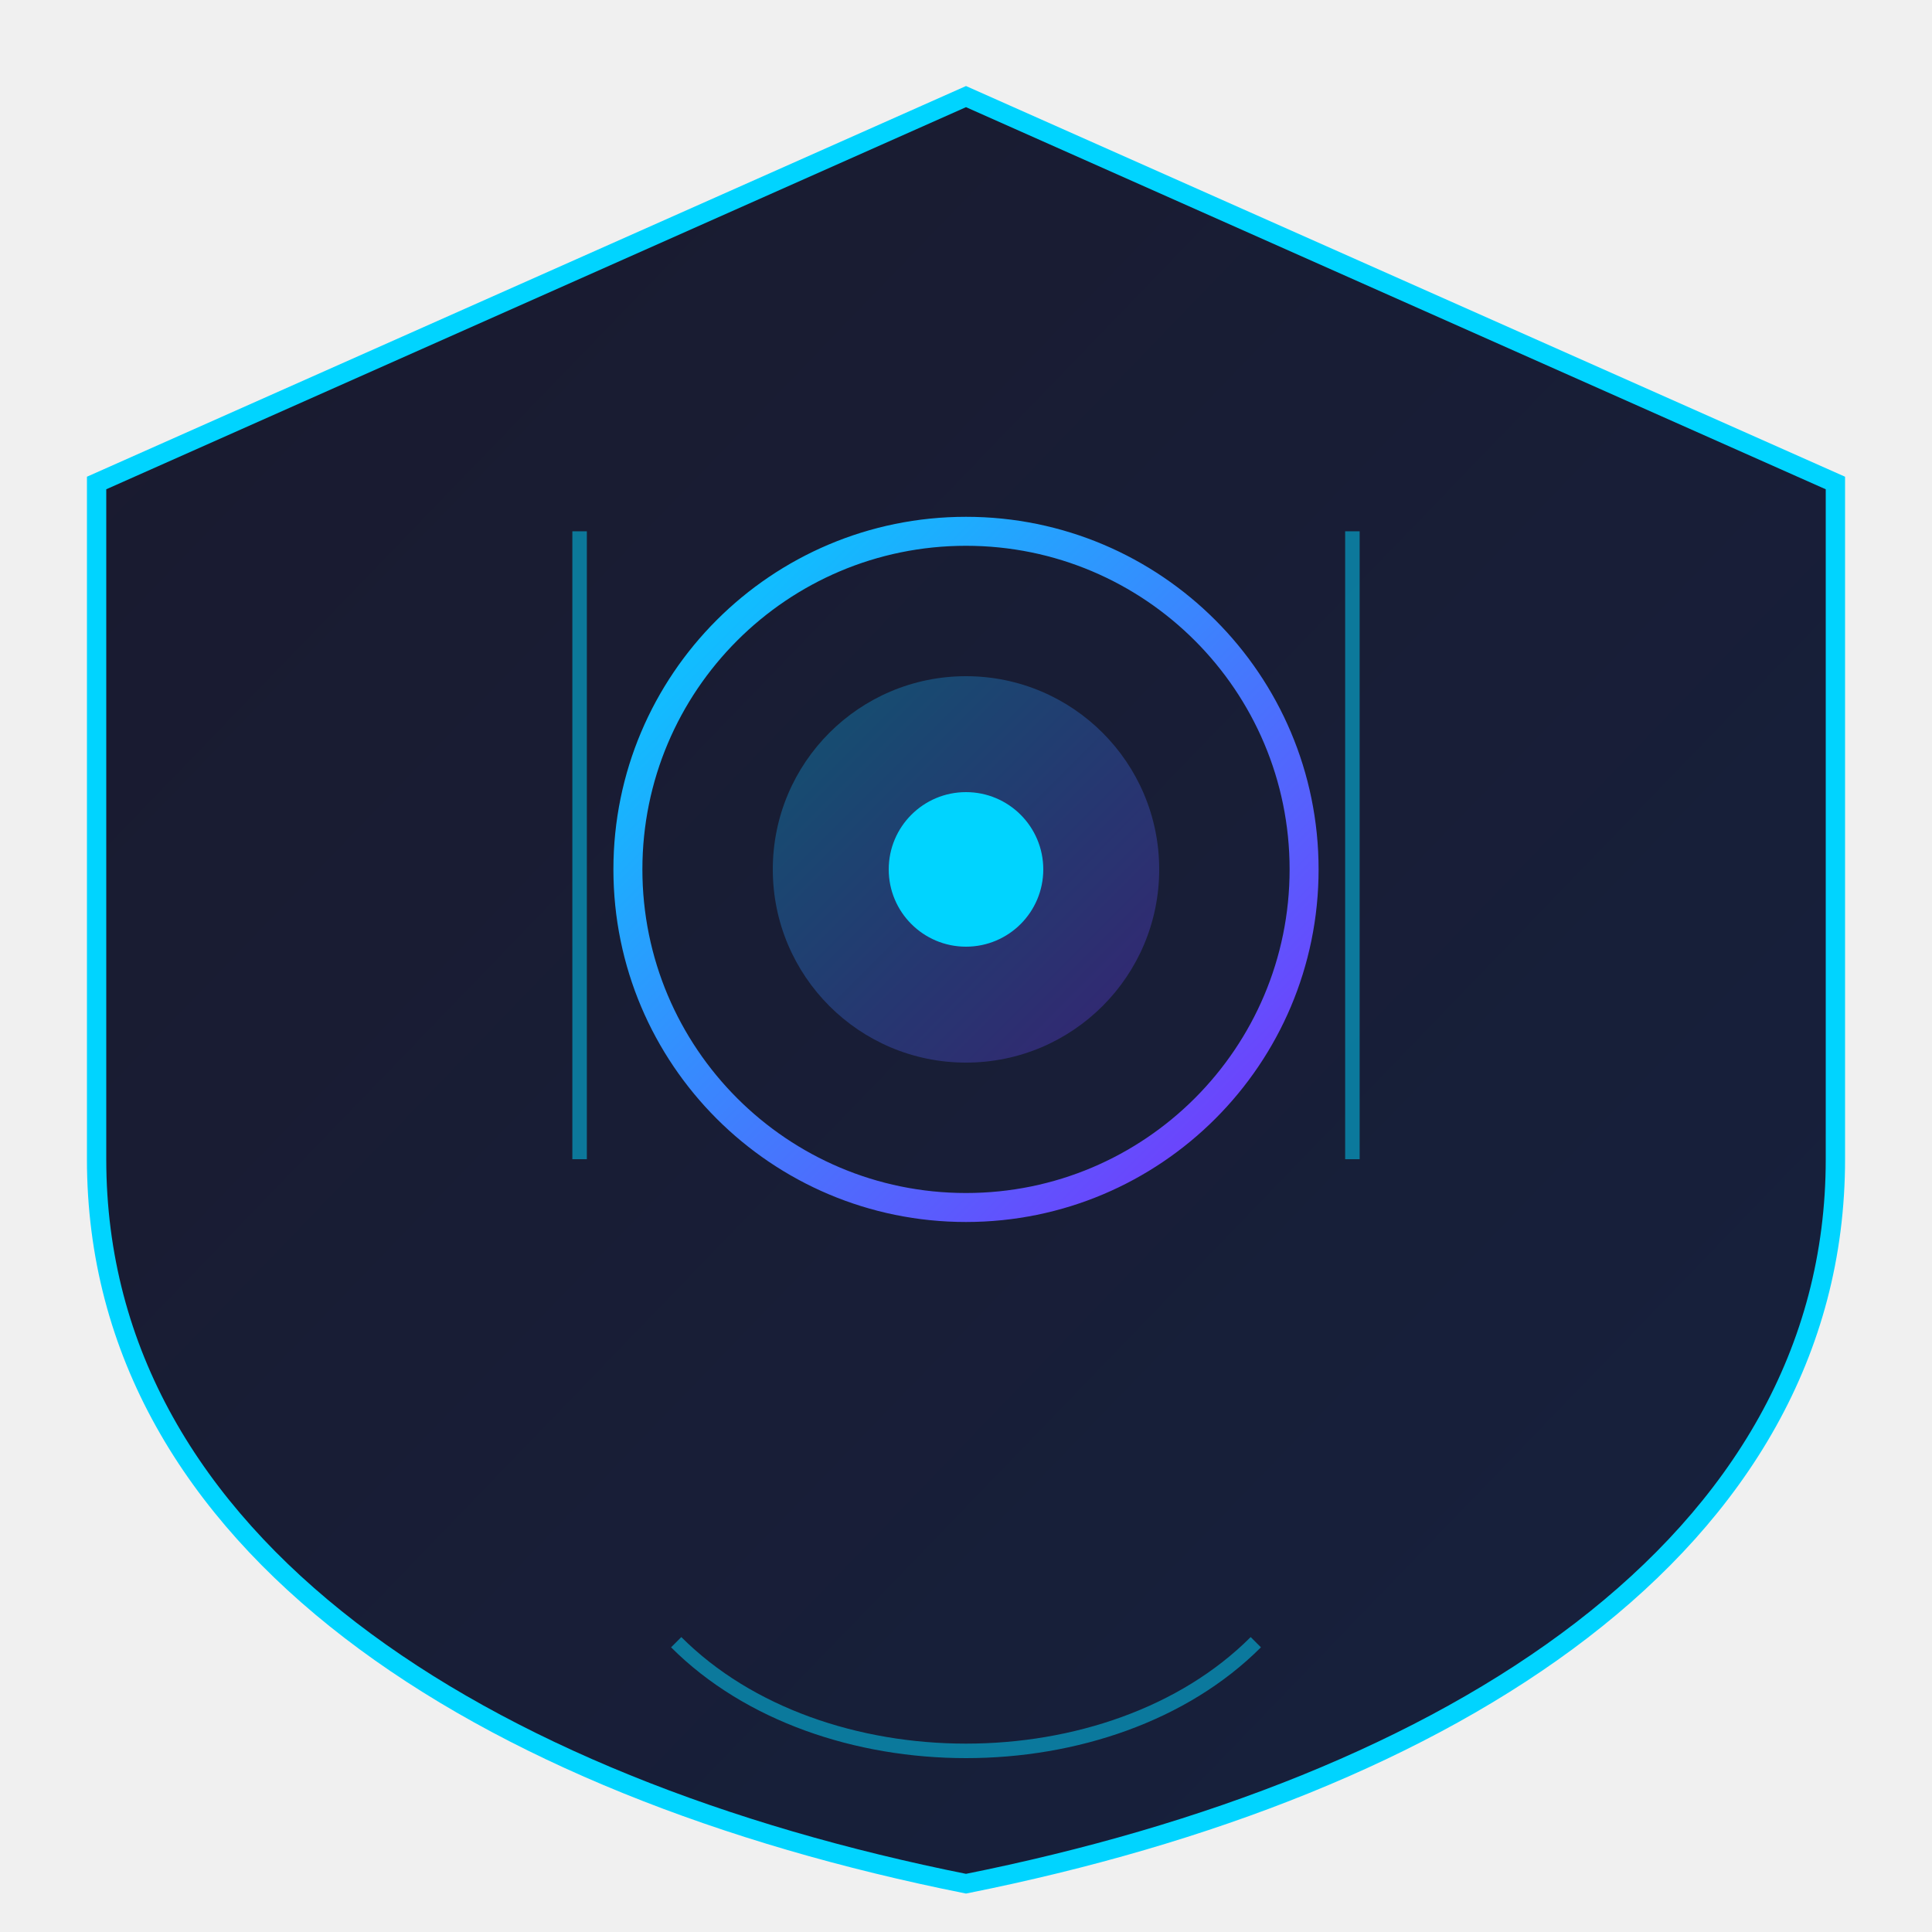
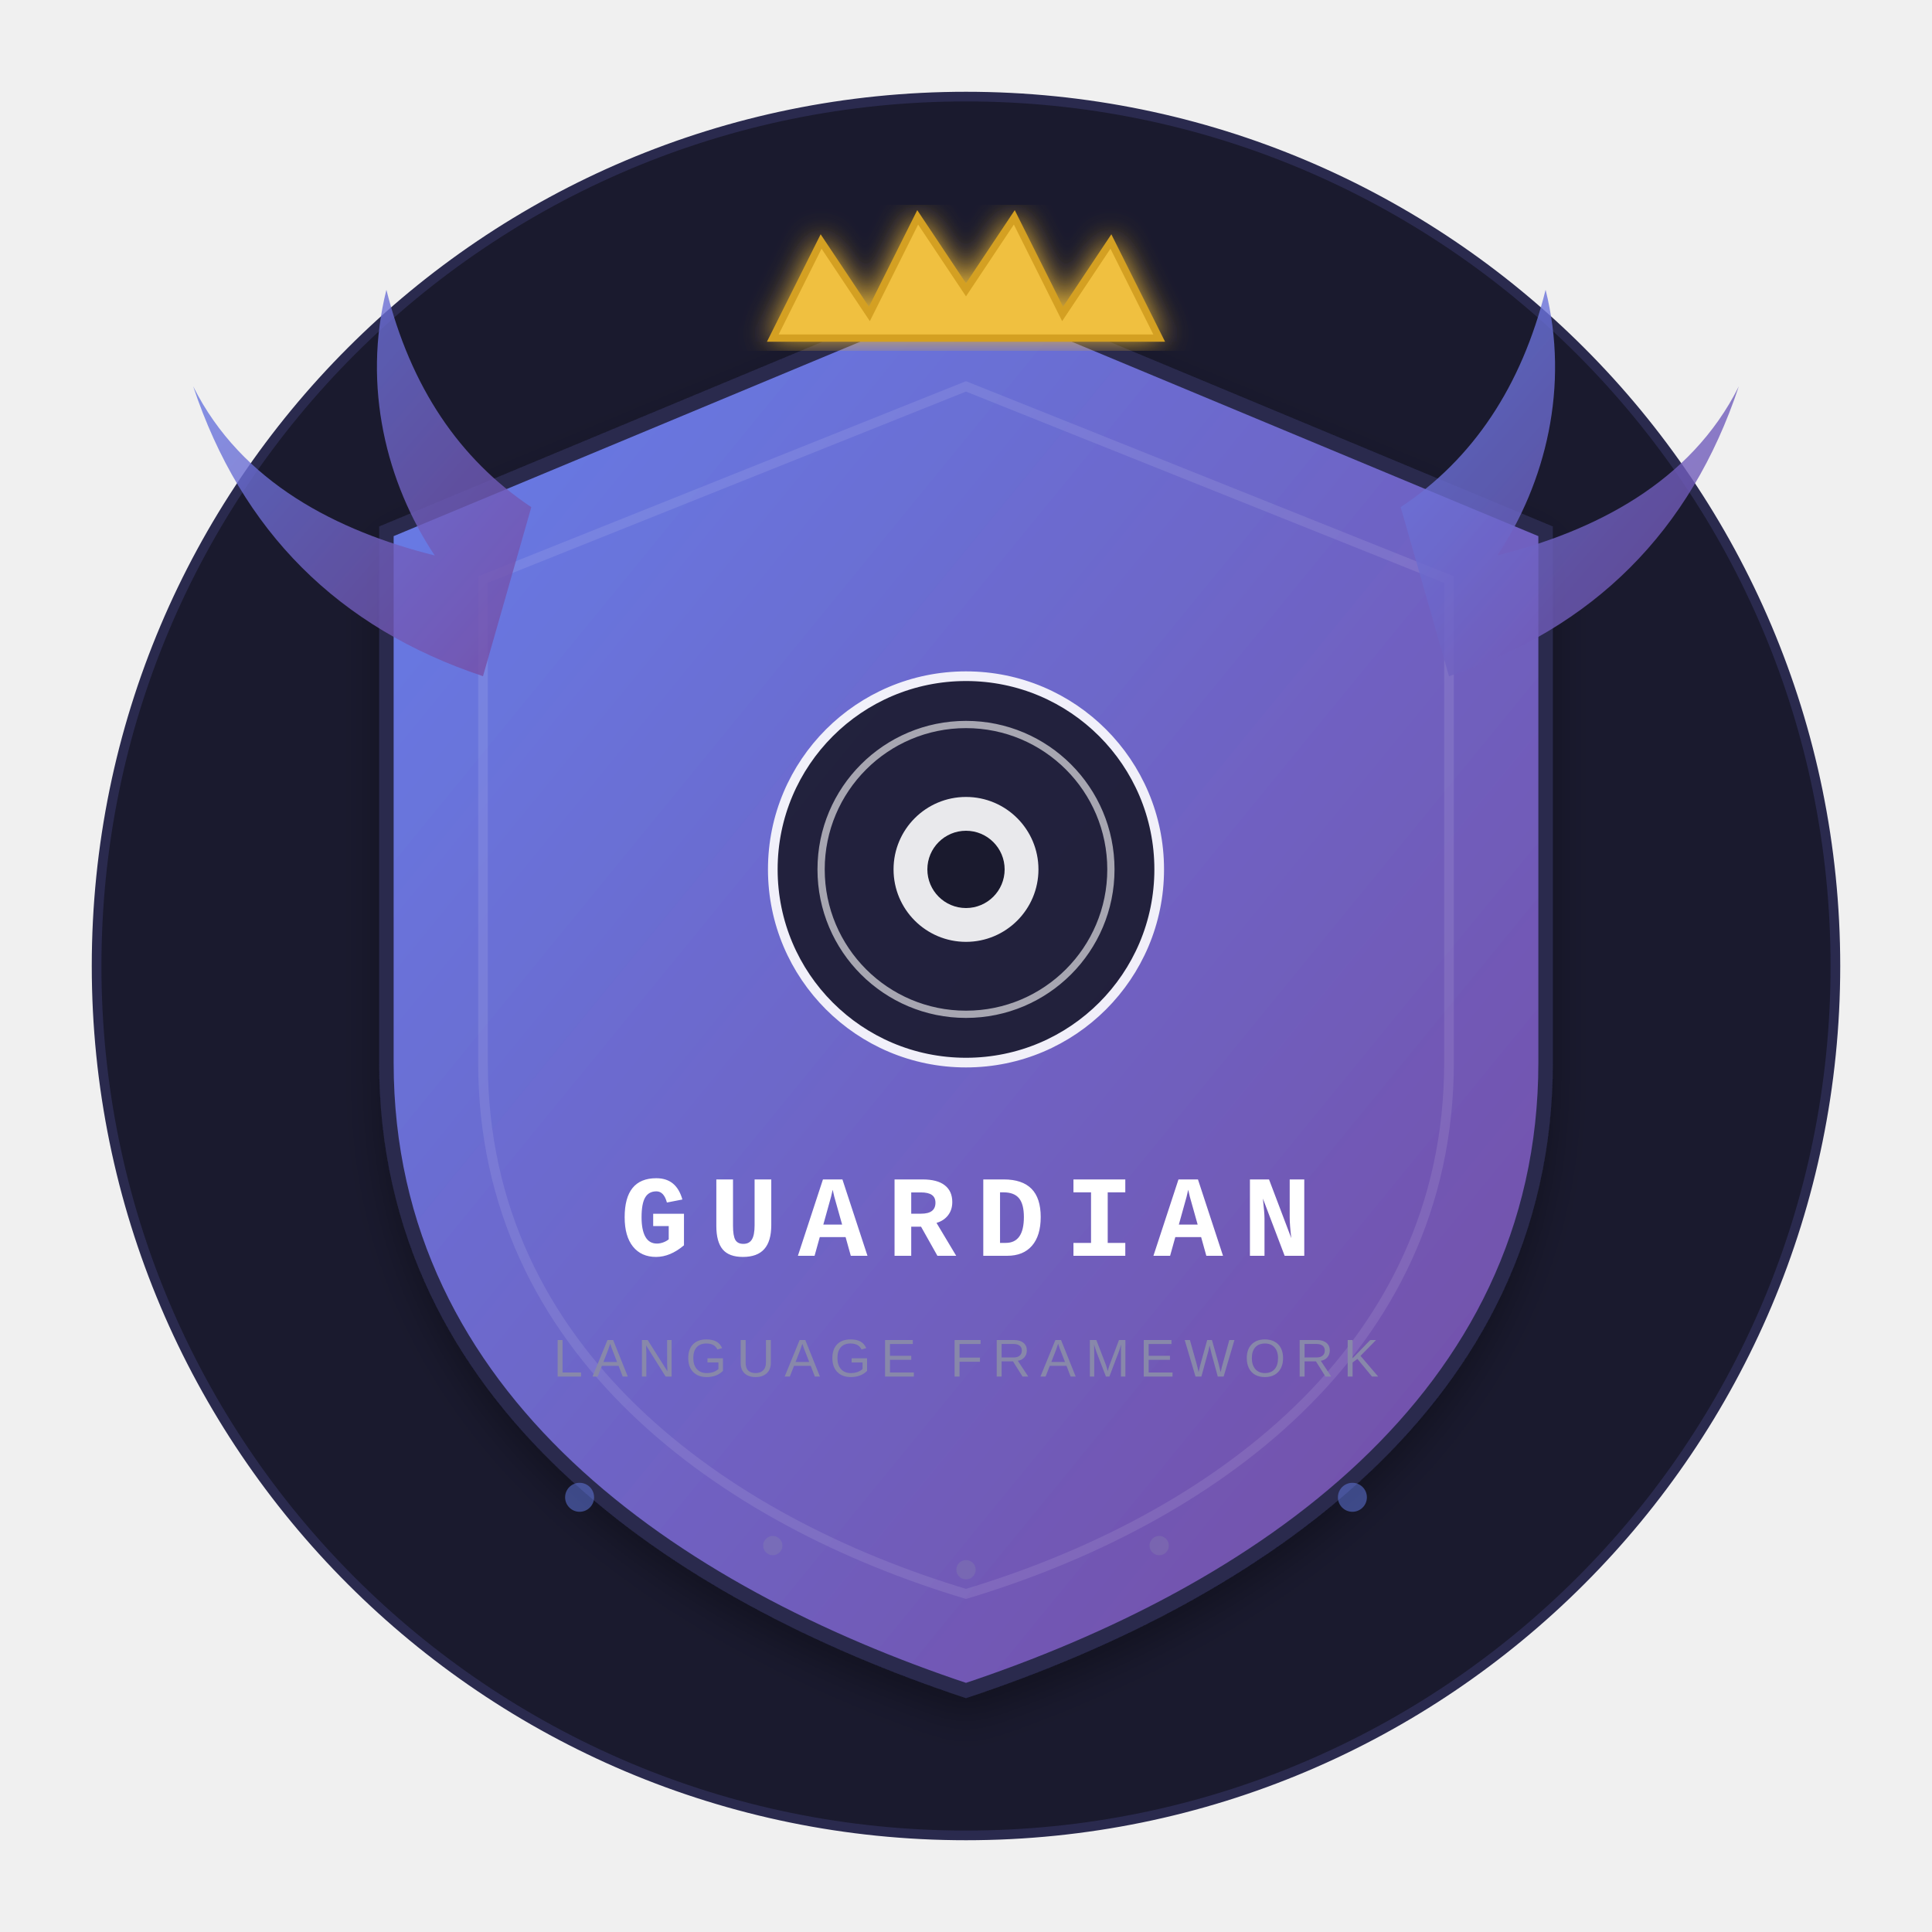
- <svg xmlns="http://www.w3.org/2000/svg" viewBox="0 0 200 200" width="200" height="200">
+ <svg xmlns="http://www.w3.org/2000/svg" viewBox="0 0 400 400" width="400" height="400">
  <defs>
    <linearGradient id="shieldGrad" x1="0%" y1="0%" x2="100%" y2="100%">
-       <stop offset="0%" style="stop-color:#1a1a2e" />
-       <stop offset="100%" style="stop-color:#16213e" />
+       <stop offset="0%" style="stop-color:#667eea;stop-opacity:1" />
+       <stop offset="100%" style="stop-color:#764ba2;stop-opacity:1" />
    </linearGradient>
-     <linearGradient id="gemGrad" x1="0%" y1="0%" x2="100%" y2="100%">
-       <stop offset="0%" style="stop-color:#00d4ff" />
-       <stop offset="100%" style="stop-color:#7b2ffc" />
-     </linearGradient>
+     <filter id="glow">
+       <feGaussianBlur stdDeviation="3" result="coloredBlur" />
+       <feMerge>
+         <feMergeNode in="coloredBlur" />
+         <feMergeNode in="SourceGraphic" />
+       </feMerge>
+     </filter>
+     <filter id="shadow">
+       <feDropShadow dx="0" dy="4" stdDeviation="4" flood-color="#000" flood-opacity="0.3" />
+     </filter>
  </defs>
-   <path d="M100 10 L190 50 L190 120 C190 160 150 185 100 195 C50 185 10 160 10 120 L10 50 Z" fill="url(#shieldGrad)" stroke="#00d4ff" stroke-width="2" />
-   <circle cx="100" cy="90" r="35" fill="none" stroke="url(#gemGrad)" stroke-width="3" />
-   <circle cx="100" cy="90" r="20" fill="url(#gemGrad)" opacity="0.3" />
-   <circle cx="100" cy="90" r="8" fill="#00d4ff" />
-   <line x1="60" y1="55" x2="60" y2="120" stroke="#00d4ff" stroke-width="1.5" opacity="0.5" />
-   <line x1="140" y1="55" x2="140" y2="120" stroke="#00d4ff" stroke-width="1.5" opacity="0.5" />
-   <path d="M70 170 C85 185 115 185 130 170" stroke="#00d4ff" stroke-width="1.5" fill="none" opacity="0.5" />
-   <text x="100" y="230" text-anchor="middle" font-family="'Segoe UI', Arial, sans-serif" font-size="22" font-weight="bold" fill="#00d4ff" letter-spacing="3">
-     THE GUARDIAN
+   <circle cx="200" cy="200" r="180" fill="#1a1a2e" stroke="#2a2a4e" stroke-width="2" />
+   <path d="M200 60 L320 110 L320 220 C320 290 260 330 200 350 C140 330 80 290 80 220 L80 110 Z" fill="url(#shieldGrad)" stroke="#2a2a4e" stroke-width="3" filter="url(#shadow)" />
+   <path d="M200 80 L300 120 L300 220 C300 280 250 315 200 330 C150 315 100 280 100 220 L100 120 Z" fill="none" stroke="rgba(255,255,255,0.1)" stroke-width="2" />
+   <circle cx="200" cy="180" r="40" fill="#1a1a2e" stroke="#fff" stroke-width="2" opacity="0.9" />
+   <circle cx="200" cy="180" r="30" fill="none" stroke="#fff" stroke-width="1.5" opacity="0.6" />
+   <circle cx="200" cy="180" r="15" fill="#fff" opacity="0.9" />
+   <circle cx="200" cy="180" r="8" fill="#1a1a2e" />
+   <path d="M100 140 C70 130 50 110 40 80 C50 100 70 110 90 115 C80 100 75 80 80 60 C85 80 95 95 110 105" fill="url(#shieldGrad)" opacity="0.8" />
+   <path d="M300 140 C330 130 350 110 360 80 C350 100 330 110 310 115 C320 100 325 80 320 60 C315 80 305 95 290 105" fill="url(#shieldGrad)" opacity="0.8" />
+   <path d="M160 70 L170 50 L180 65 L190 45 L200 60 L210 45 L220 65 L230 50 L240 70 Z" fill="#f0c040" stroke="#d4a020" stroke-width="1.5" filter="url(#glow)" />
+   <text x="200" y="260" font-family="'Courier New', monospace" font-size="24" font-weight="bold" fill="#fff" text-anchor="middle" letter-spacing="4">
+     GUARDIAN
  </text>
-   <text x="100" y="250" text-anchor="middle" font-family="'Segoe UI', Arial, sans-serif" font-size="10" fill="#8892b0" letter-spacing="4">
+   <text x="200" y="285" font-family="'Arial', sans-serif" font-size="11" fill="#8888aa" text-anchor="middle" letter-spacing="2">
    LANGUAGE FRAMEWORK
  </text>
+   <circle cx="120" cy="310" r="3" fill="#667eea" opacity="0.5" />
+   <circle cx="280" cy="310" r="3" fill="#667eea" opacity="0.5" />
+   <circle cx="160" cy="320" r="2" fill="#8888aa" opacity="0.3" />
+   <circle cx="200" cy="325" r="2" fill="#8888aa" opacity="0.3" />
+   <circle cx="240" cy="320" r="2" fill="#8888aa" opacity="0.3" />
</svg>
